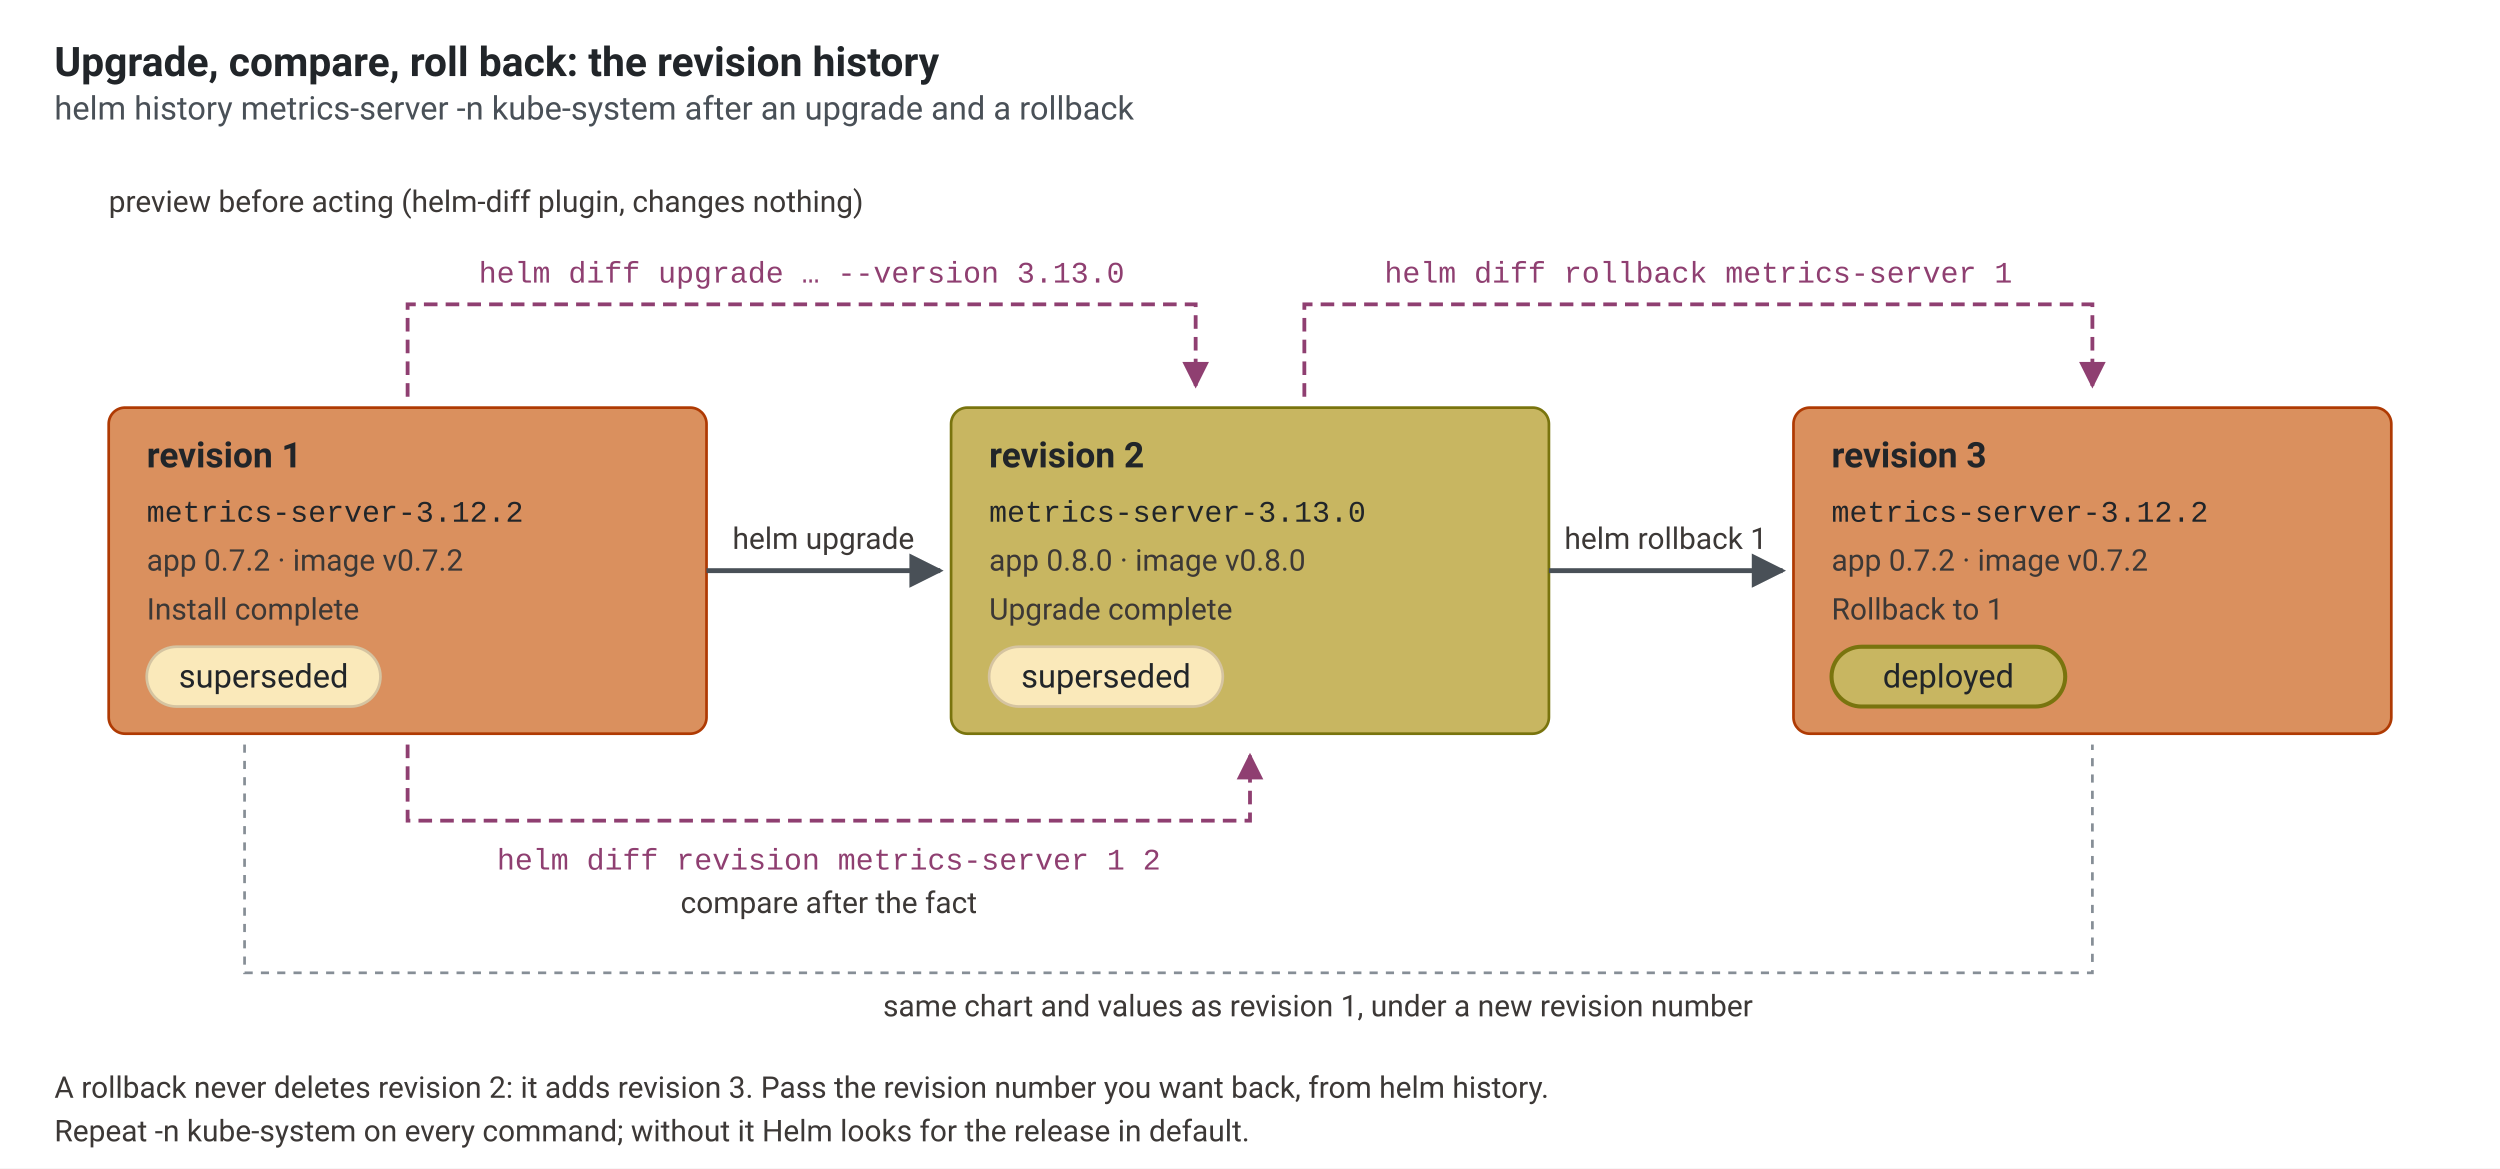
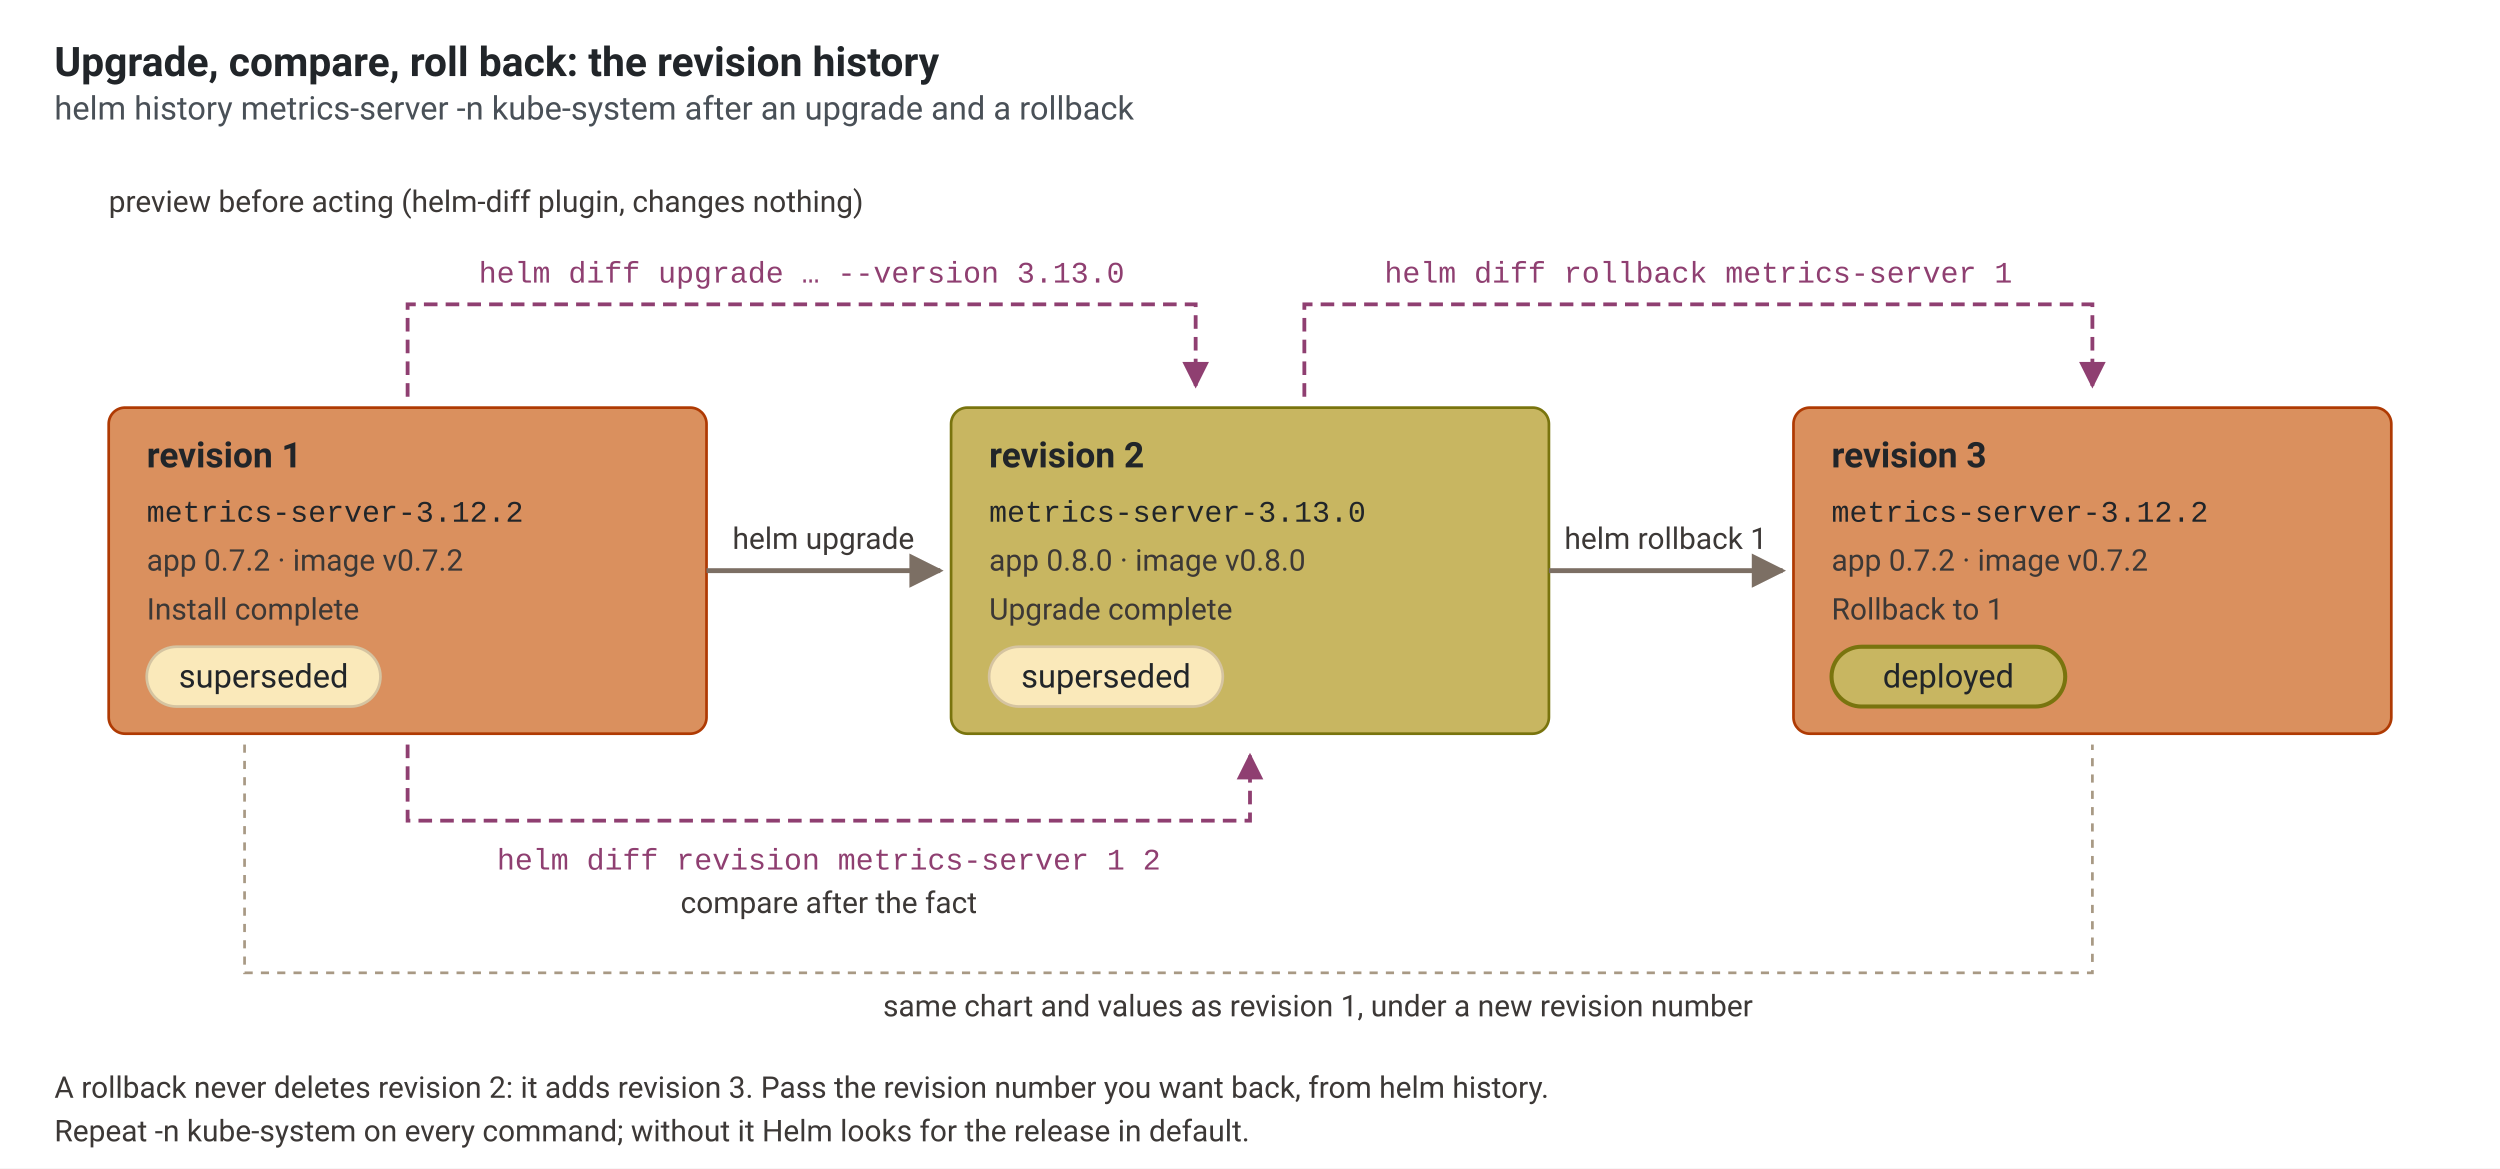
<svg xmlns="http://www.w3.org/2000/svg" viewBox="0 0 920 430" font-family="Roboto, 'Helvetica Neue', Arial, sans-serif" role="img" aria-labelledby="t d">
  <defs>
    <marker id="a" viewBox="0 0 10 10" refX="9" refY="5" markerWidth="7" markerHeight="7" orient="auto-start-reverse">
-       <path d="M0,0 L10,5 L0,10 z" fill="#495057" />
+       <path d="M0,0 L10,5 L0,10 z" fill="#7c6f64" />
    </marker>
    <marker id="p" viewBox="0 0 10 10" refX="9" refY="5" markerWidth="7" markerHeight="7" orient="auto-start-reverse">
      <path d="M0,0 L10,5 L0,10 z" fill="#8f3f71" />
    </marker>
    <style>
      .h   { font-size: 15px; font-weight: 700; fill: #212529; }
      .sub { font-size: 12px; fill: #495057; }
      .tb  { font-size: 13px; font-weight: 700; fill: #212529; }
      .m   { font-family: Menlo, Consolas, 'Liberation Mono', monospace; font-size: 11px; fill: #212529; }
      .mp  { font-family: Menlo, Consolas, 'Liberation Mono', monospace; font-size: 11px; fill: #8f3f71; }
      .d   { font-size: 11px; fill: #3c3836; }
      .c   { font-size: 12px; fill: #212529; }
-       .lne { stroke: #495057; stroke-width: 1.8; fill: none; marker-end: url(#a); }
+       .lne { stroke: #7c6f64; stroke-width: 1.8; fill: none; marker-end: url(#a); }
      .prv { stroke: #8f3f71; stroke-width: 1.4; fill: none; stroke-dasharray: 5 3; marker-end: url(#p); }
-       .same{ stroke: #868e96; stroke-width: 1; fill: none; stroke-dasharray: 3 3; }
+       .same{ stroke: #a89984; stroke-width: 1; fill: none; stroke-dasharray: 3 3; }
      .r   { fill: #da905e; stroke: #af3a03; }
      .g   { fill: #c8b661; stroke: #79740e; }
      .n   { fill: #fae9ba; stroke: #d5c4a1; }
      .dep { fill: #c8b661; stroke: #79740e; stroke-width: 1.5; }
    </style>
  </defs>
  <rect width="920" height="430" fill="#ffffff" />
  <text class="h" x="20" y="28">Upgrade, compare, roll back: the revision history</text>
  <text class="sub" x="20" y="44">helm history metrics-server -n kube-system after an upgrade and a rollback</text>
  <text class="d" x="40" y="78">preview before acting (helm-diff plugin, changes nothing)</text>
  <path class="prv" d="M150,146 V112 H440 V142" />
  <text class="mp" x="295" y="104" text-anchor="middle">helm diff upgrade … --version 3.13.0</text>
  <path class="prv" d="M480,146 V112 H770 V142" />
  <text class="mp" x="625" y="104" text-anchor="middle">helm diff rollback metrics-server 1</text>
  <rect class="r" x="40" y="150" width="220" height="120" rx="6" />
  <text class="tb" x="54" y="172">revision 1</text>
  <text class="m" x="54" y="192">metrics-server-3.12.2</text>
  <text class="d" x="54" y="210">app 0.7.2 · image v0.7.2</text>
  <text class="d" x="54" y="228">Install complete</text>
  <rect class="n" x="54" y="238" width="86" height="22" rx="11" />
  <text class="c" x="97" y="253" text-anchor="middle">superseded</text>
  <path class="lne" d="M260,210 H346" />
  <text class="d" x="303" y="202" text-anchor="middle">helm upgrade</text>
  <rect class="g" x="350" y="150" width="220" height="120" rx="6" />
  <text class="tb" x="364" y="172">revision 2</text>
  <text class="m" x="364" y="192">metrics-server-3.13.0</text>
  <text class="d" x="364" y="210">app 0.8.0 · image v0.8.0</text>
  <text class="d" x="364" y="228">Upgrade complete</text>
  <rect class="n" x="364" y="238" width="86" height="22" rx="11" />
  <text class="c" x="407" y="253" text-anchor="middle">superseded</text>
  <path class="lne" d="M570,210 H656" />
  <text class="d" x="613" y="202" text-anchor="middle">helm rollback 1</text>
  <rect class="r" x="660" y="150" width="220" height="120" rx="6" />
  <text class="tb" x="674" y="172">revision 3</text>
  <text class="m" x="674" y="192">metrics-server-3.12.2</text>
  <text class="d" x="674" y="210">app 0.7.2 · image v0.7.2</text>
  <text class="d" x="674" y="228">Rollback to 1</text>
  <rect class="dep" x="674" y="238" width="86" height="22" rx="11" />
  <text class="c" x="717" y="253" text-anchor="middle">deployed</text>
  <path class="prv" d="M150,274 V302 H460 V278" />
  <text class="mp" x="305" y="320" text-anchor="middle">helm diff revision metrics-server 1 2</text>
  <text class="d" x="305" y="336" text-anchor="middle">compare after the fact</text>
  <path class="same" d="M90,274 V358 H770 V274" />
  <text class="d" x="485" y="374" text-anchor="middle">same chart and values as revision 1, under a new revision number</text>
  <text class="d" x="20" y="404">A rollback never deletes revision 2: it adds revision 3. Pass the revision number you want back, from helm history.</text>
  <text class="d" x="20" y="420">Repeat -n kube-system on every command; without it Helm looks for the release in default.</text>
</svg>
